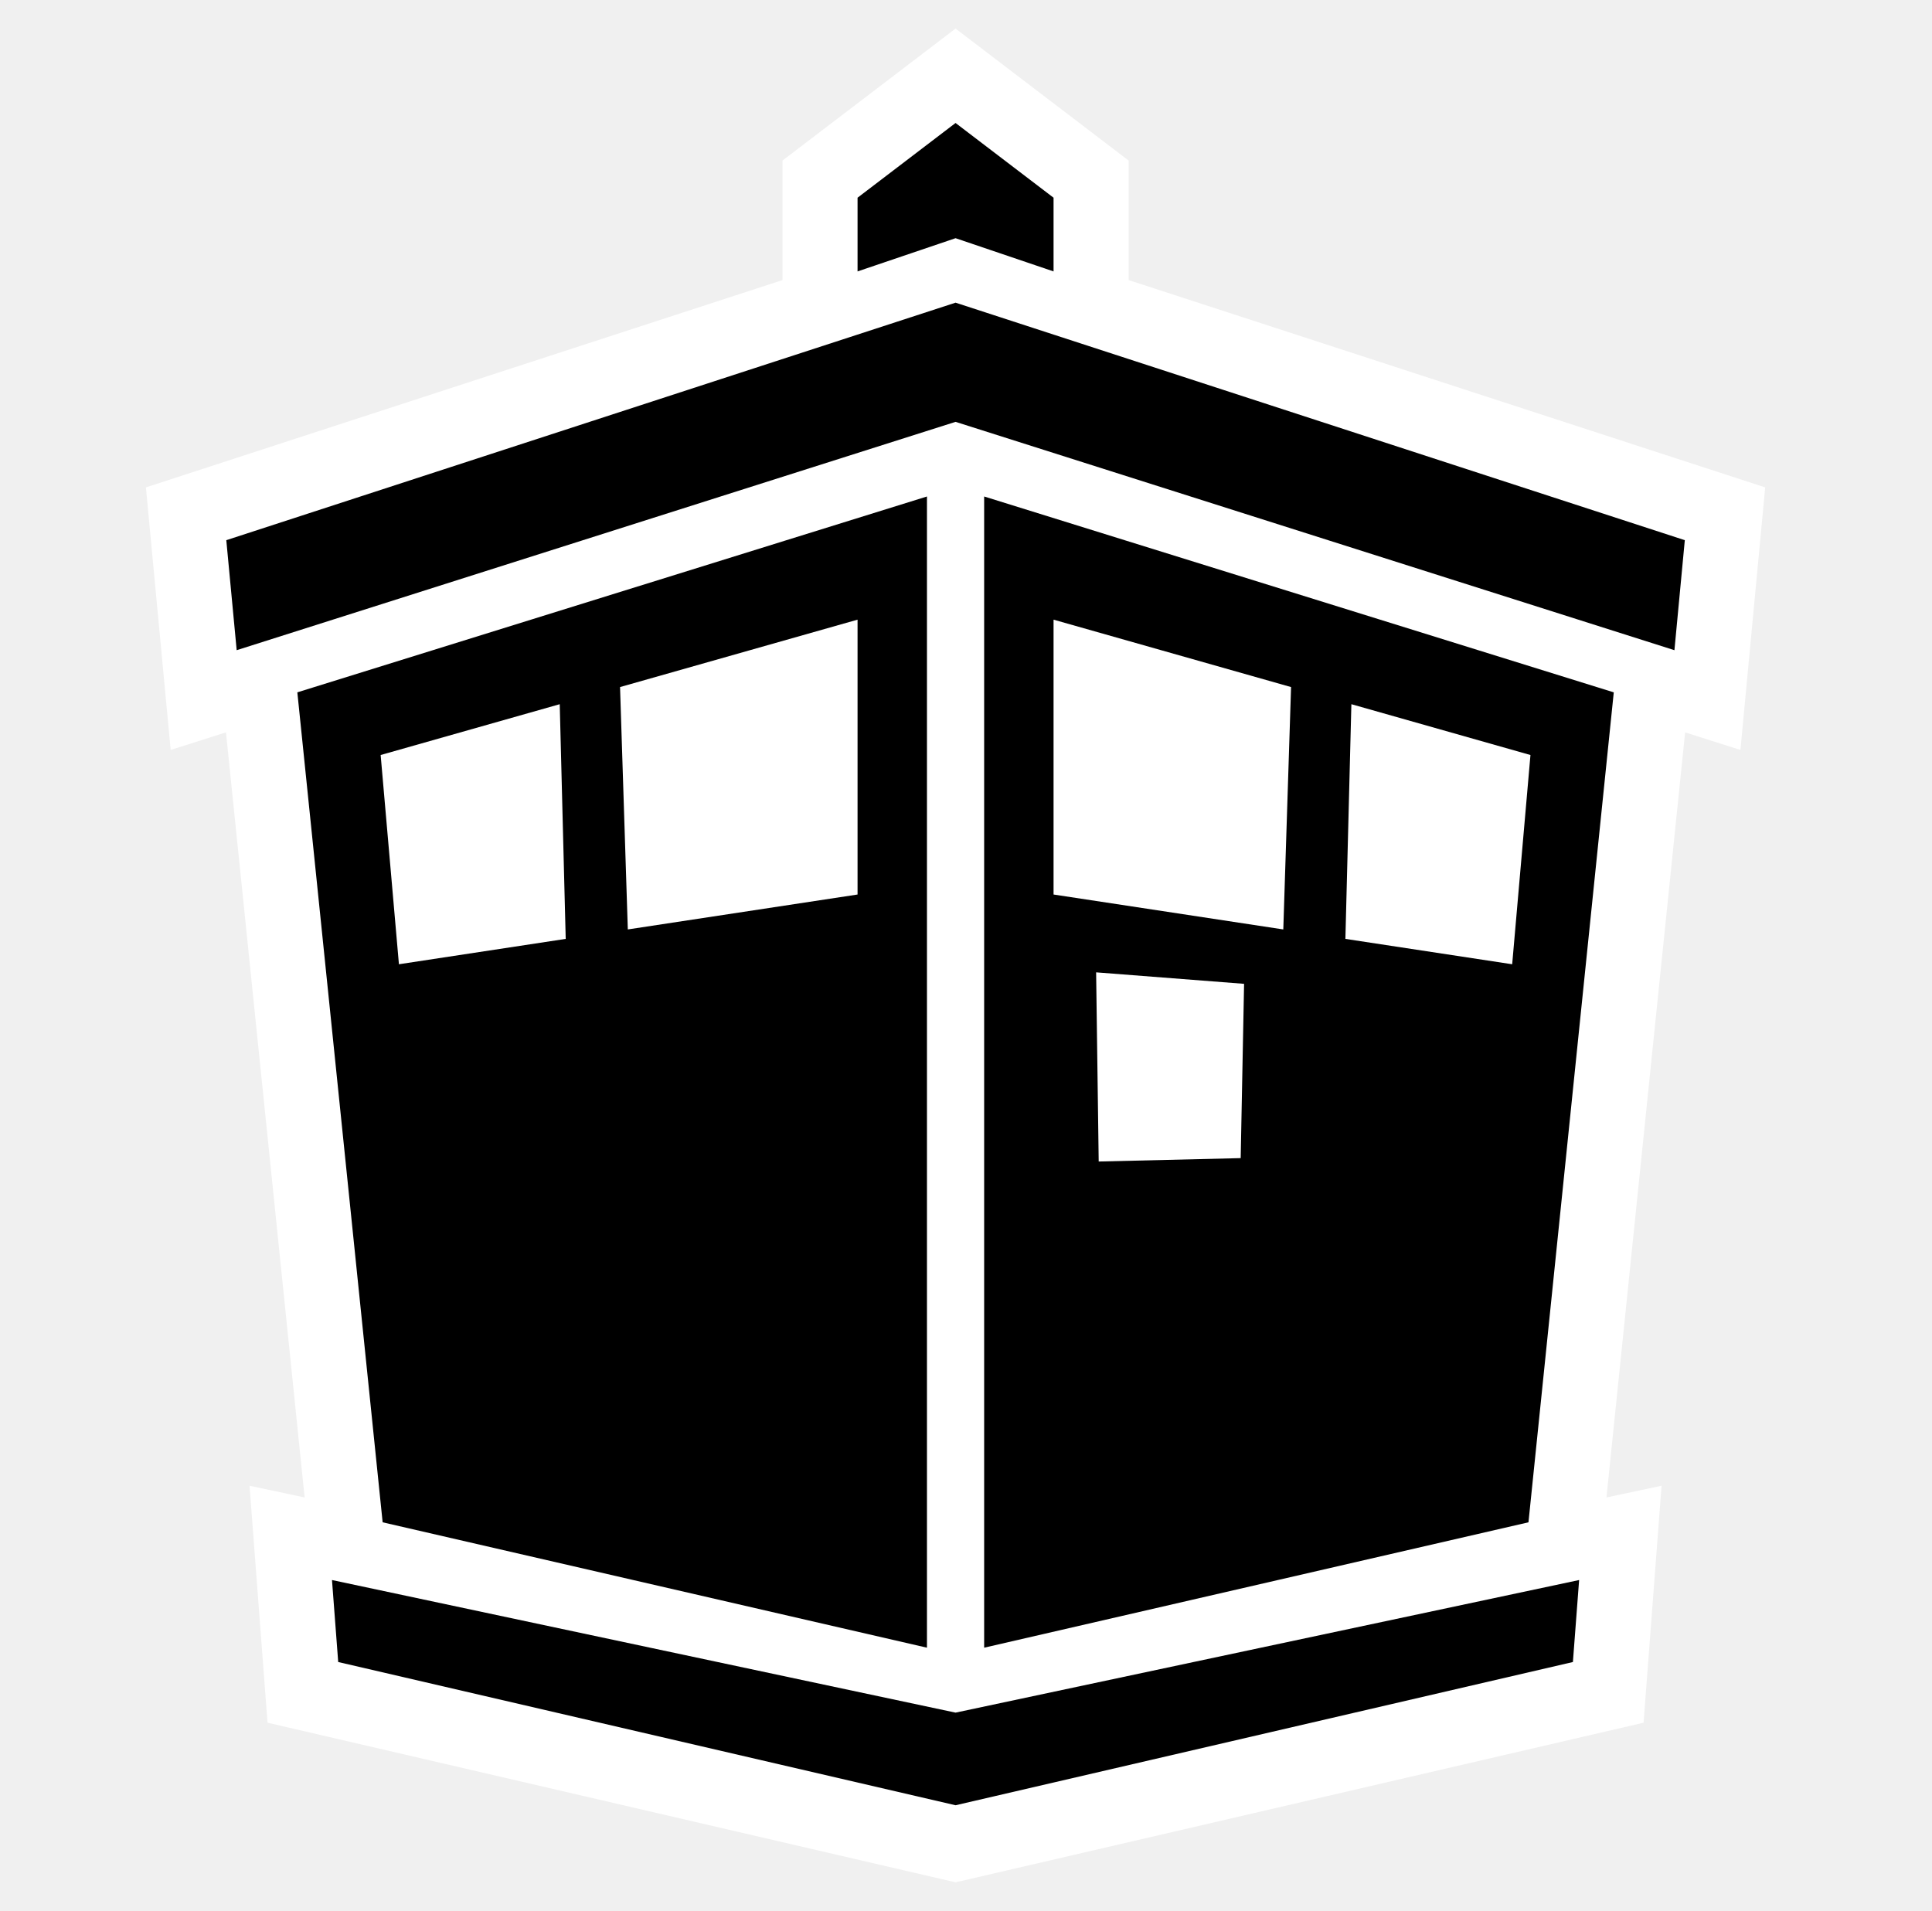
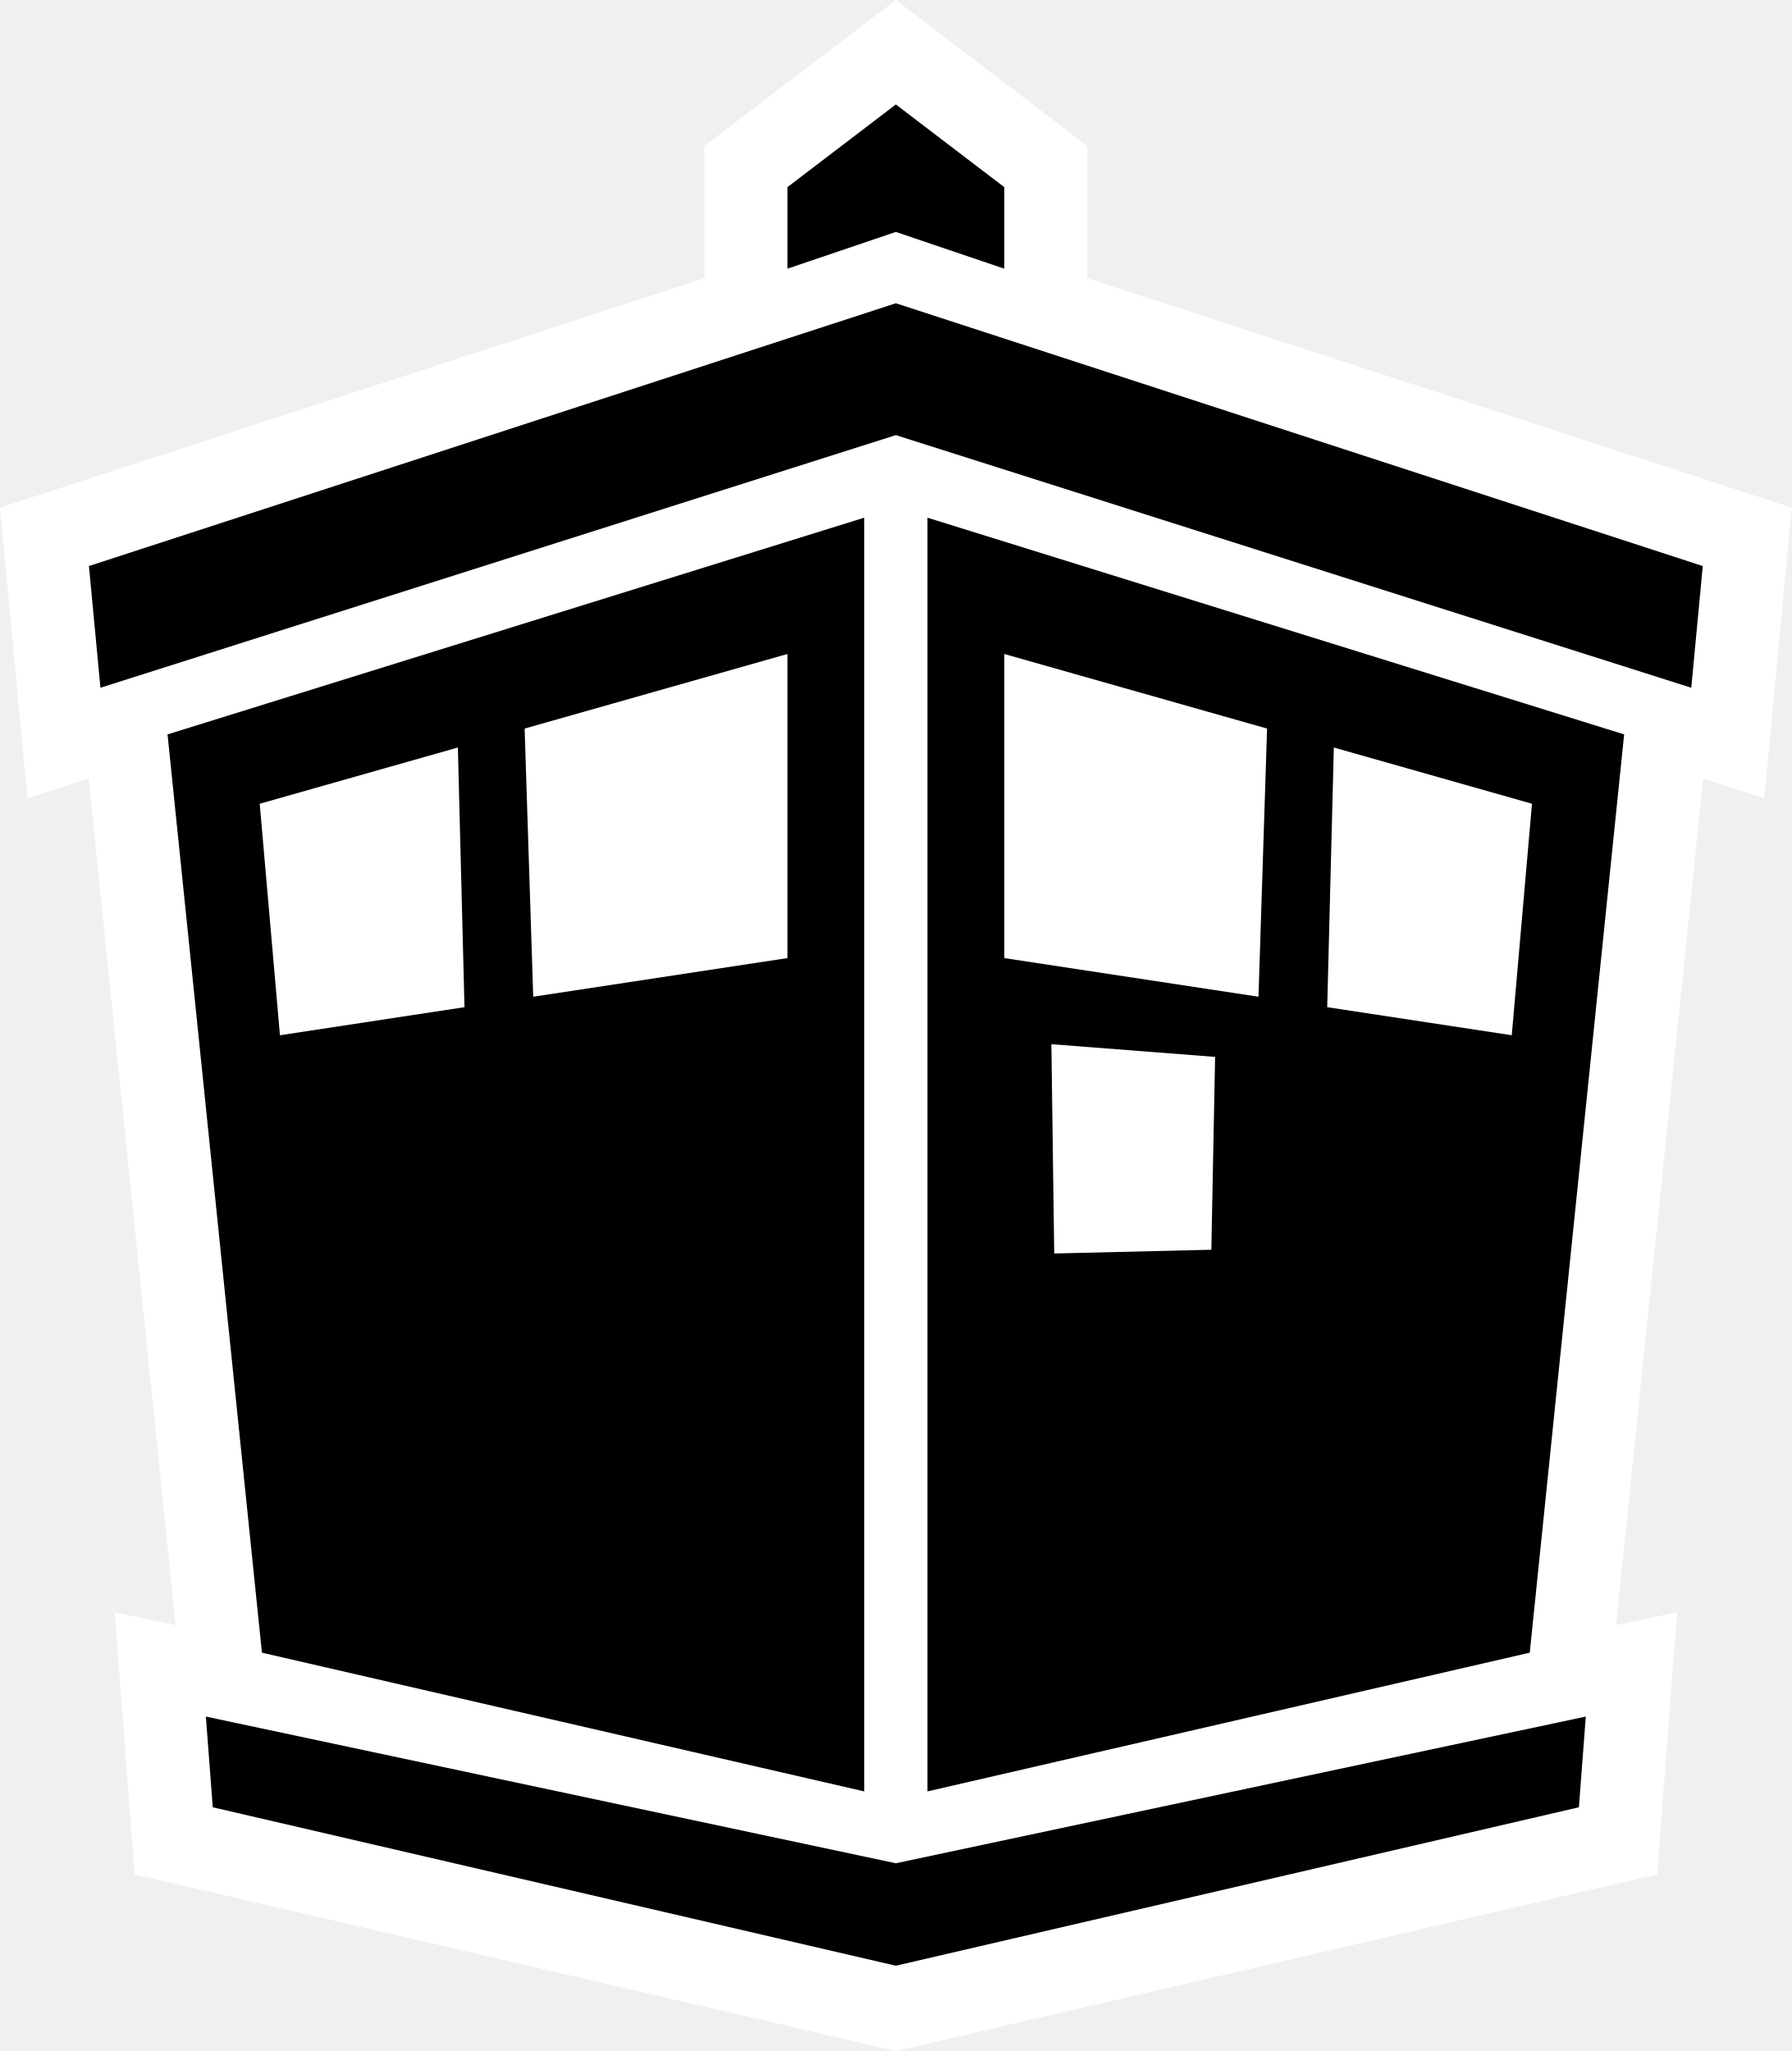
- <svg xmlns="http://www.w3.org/2000/svg" width="100%" height="100%" viewBox="0 0 91 90" version="1.1" xml:space="preserve" style="fill-rule:evenodd;clip-rule:evenodd;stroke-linejoin:round;stroke-miterlimit:2;">
-   <rect id="Common" x="0.008" y="0" width="90" height="90" style="fill:none;" />
-   <path d="M36.856,13.194l0,-5.631l8.152,-6.217l8.152,6.217l-0,5.631l29.983,9.765l-1.166,12.366l-2.605,-0.828l-3.705,36.041l2.595,-0.552l-0.847,11.161l-32.407,7.519l-32.407,-7.519l-0.847,-11.161l2.595,0.552l-3.705,-36.041l-2.605,0.828l-1.166,-12.366l29.983,-9.765Z" style="fill:#fff;" />
-   <path d="M45.008,19.871l-33.86,10.756l-0.489,-5.182l34.349,-11.188l34.349,11.188l-0.489,5.182l-33.86,-10.756Zm-0,-8.651l-4.616,1.565l0,-3.472l4.616,-3.52l4.616,3.52l-0,3.472l-4.616,-1.565Zm-0,73.816l-29.078,-6.747l-0.293,-3.862l29.371,6.246l29.371,-6.246l-0.293,3.862l-29.078,6.747Zm-1.347,-61.649l0,54.227l-25.638,-5.906l-4.018,-39.095l29.656,-9.226Zm-14.09,20.394l10.821,-1.645l0,-12.947l-11.187,3.175l0.366,11.417Zm-3.207,-10.61l-8.435,2.394l0.861,9.856l7.856,-1.195l-0.282,-11.055Zm19.991,-9.784l29.656,9.226l-4.018,39.095l-25.638,5.906l-0,-54.227Zm17.297,9.784l-0.282,11.055l7.856,1.195l0.861,-9.856l-8.435,-2.394Zm-12.023,12.631l0.121,8.911l6.688,-0.16l0.16,-8.21l-6.969,-0.541Zm8.816,-2.021l0.366,-11.417l-11.187,-3.175l-0,12.947l10.821,1.645Z" />
+ <svg xmlns="http://www.w3.org/2000/svg" id="Layer_2" data-name="Layer 2" viewBox="0 0 915.24 1047.84">
+   <defs>
+     <style>
+       .cls-1, .cls-2 {
+         fill-rule: evenodd;
+         stroke-width: 0px;
+       }
+ 
+       .cls-2 {
+         fill: #fff;
+       }
+     </style>
+   </defs>
+   <g id="Layer_1-2" data-name="Layer 1">
+     <path class="cls-2" d="M359.8,142.18v-67.57L457.62,0l97.82,74.6v67.57l359.8,117.18-13.99,148.39-31.26-9.94-44.46,432.49,31.14-6.62-10.16,133.93-388.88,90.23-388.88-90.23-10.16-133.93,31.14,6.62-44.46-432.49-31.26,9.94L0,259.36l359.8-117.18h0Z" />
+     <path class="cls-1" d="M457.62,222.3L51.3,351.37l-5.87-62.18,412.19-134.26,412.19,134.26-5.87,62.18-406.32-129.07h0ZM457.62,118.49l-55.39,18.78v-41.66l55.39-42.24,55.39,42.24v41.66l-55.39-18.78h0ZM457.62,1004.28l-348.94-80.96-3.52-46.34,352.45,74.95,352.45-74.95-3.52,46.34-348.94,80.96ZM441.46,264.49v650.72l-307.66-70.87-48.22-469.14,355.87-110.71h0ZM272.38,509.22l129.85-19.74v-155.36l-134.24,38.1,4.39,137h0ZM233.89,381.9l-101.22,28.73,10.33,118.27,94.27-14.34-3.38-132.66h0ZM473.78,264.49l355.87,110.71-48.22,469.14-307.66,70.87V264.49ZM681.35,381.9l-3.38,132.66,94.27,14.34,10.33-118.27-101.22-28.73ZM537.07,533.47l1.45,106.93,80.26-1.92,1.92-98.52-83.63-6.49ZM642.86,509.22l4.39-137-134.24-38.1v155.36l129.85,19.74Z" />
+   </g>
</svg>
